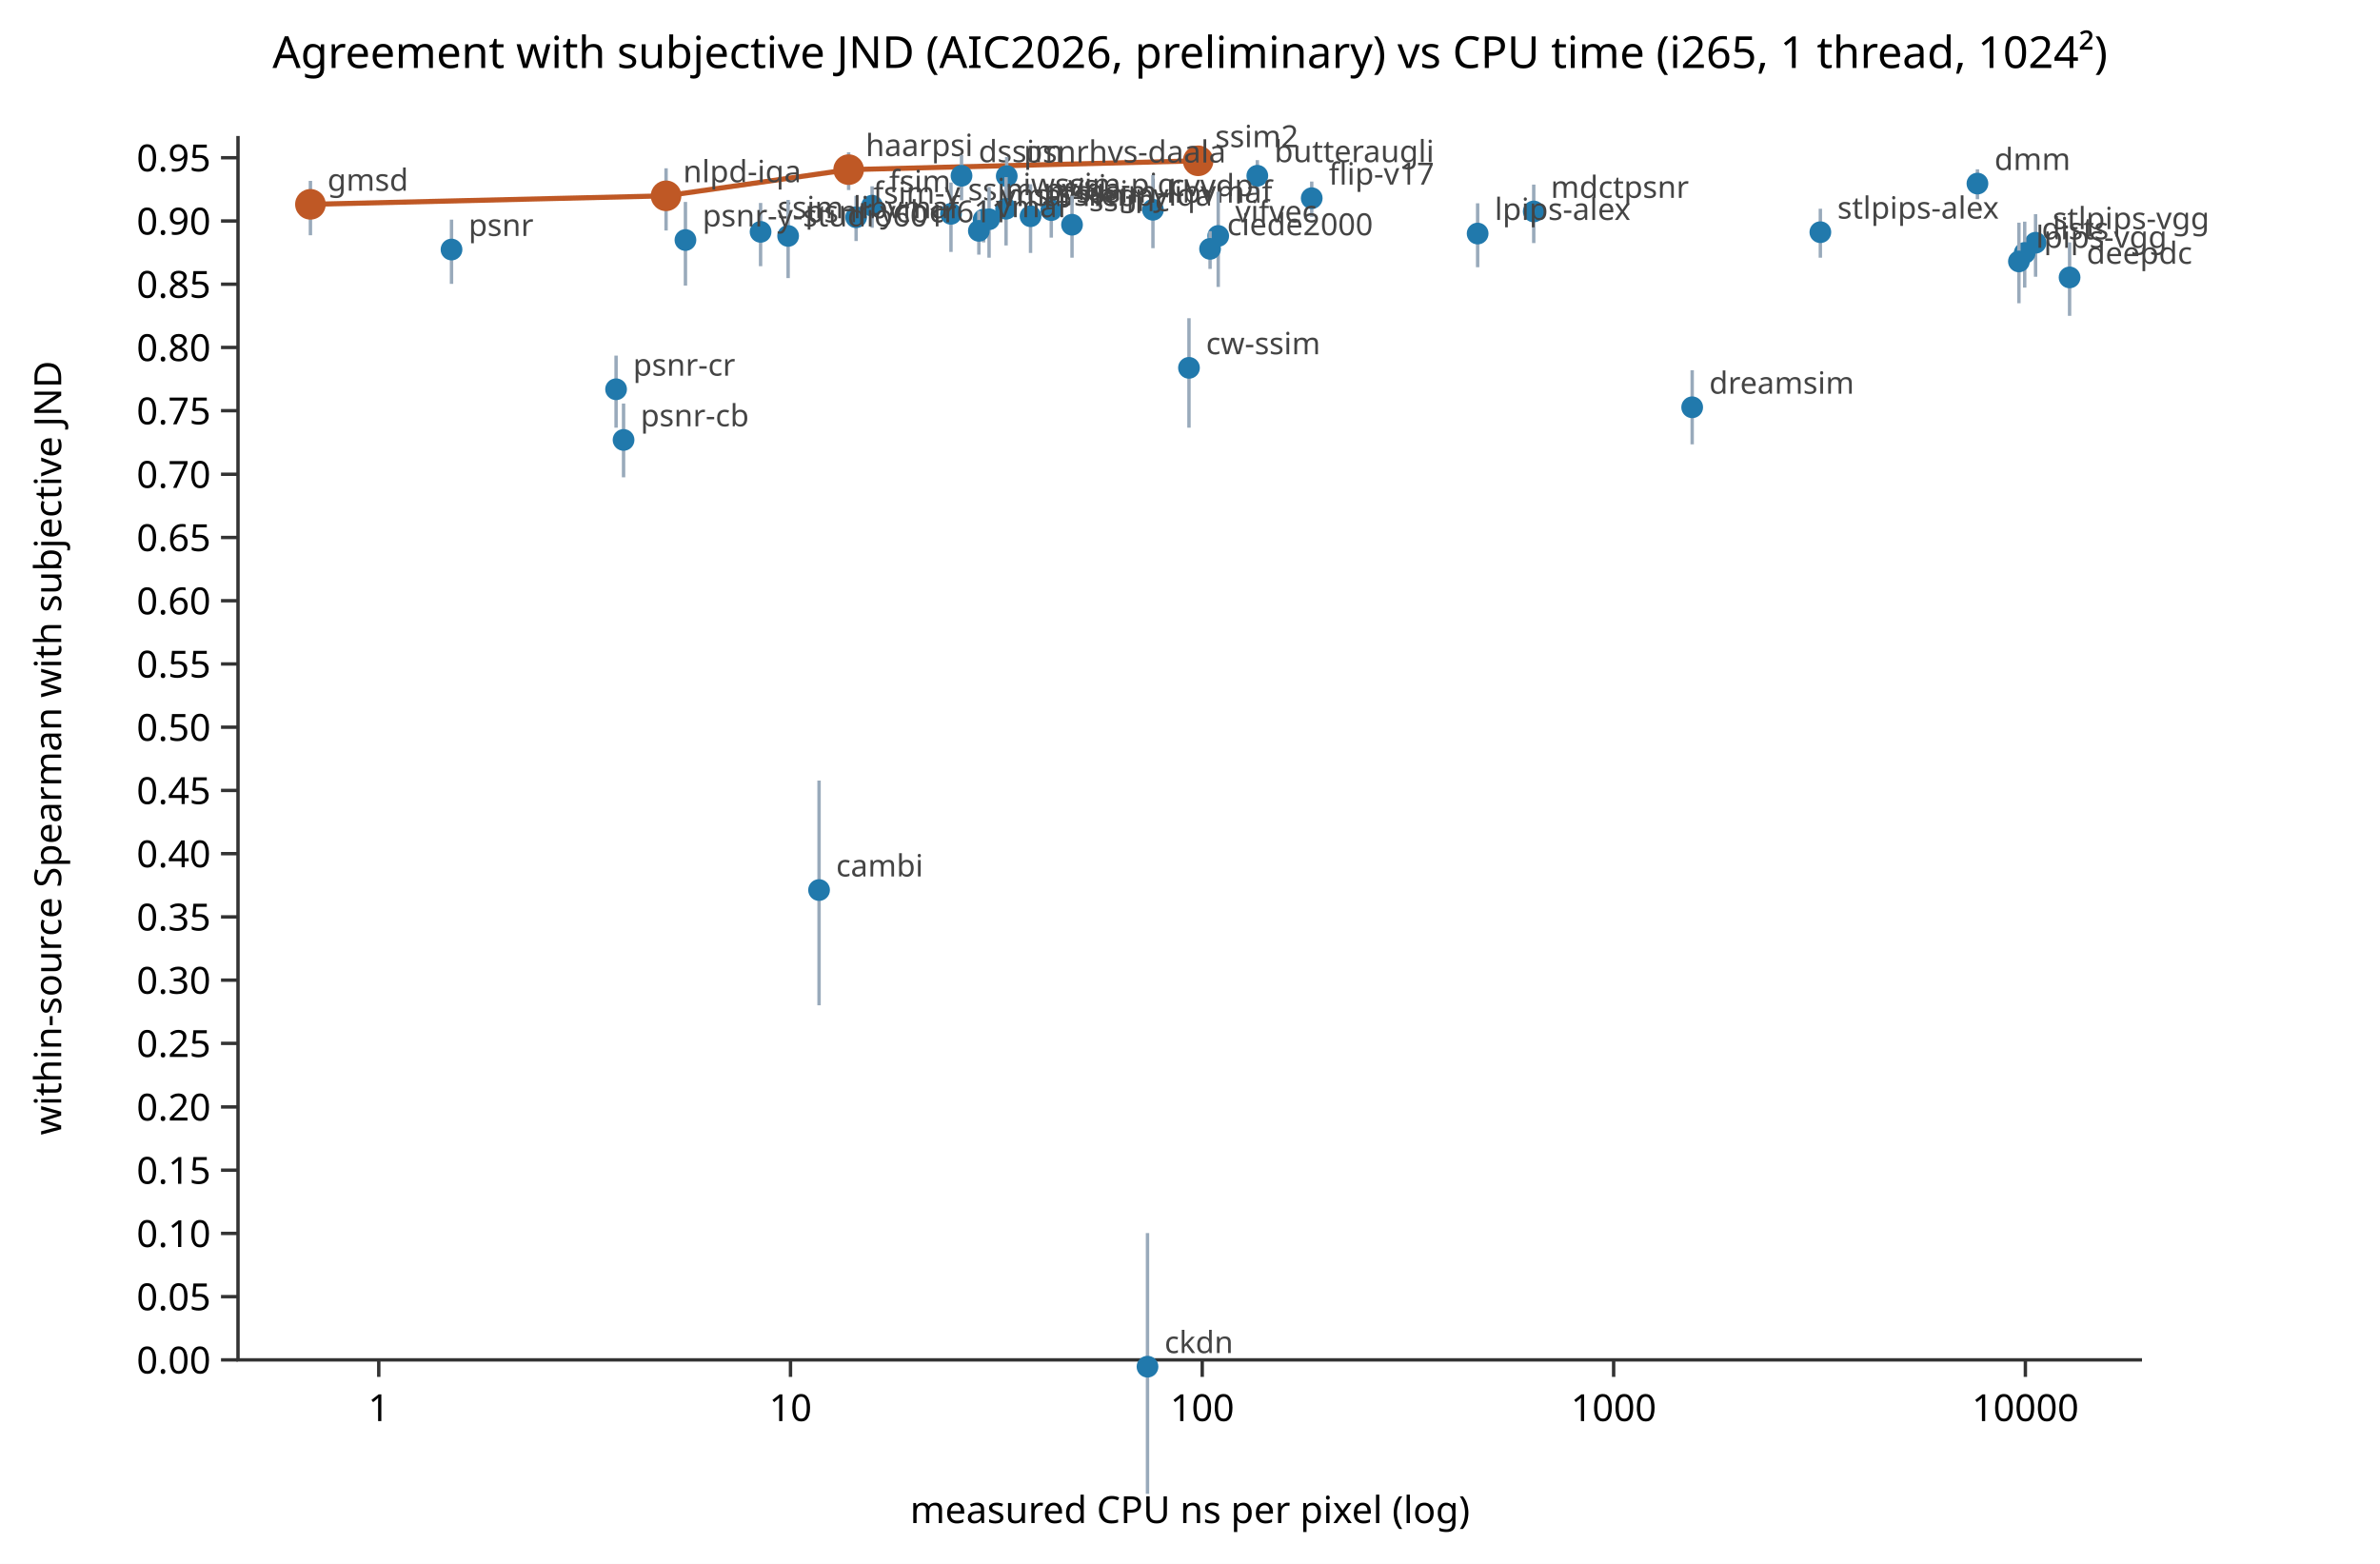
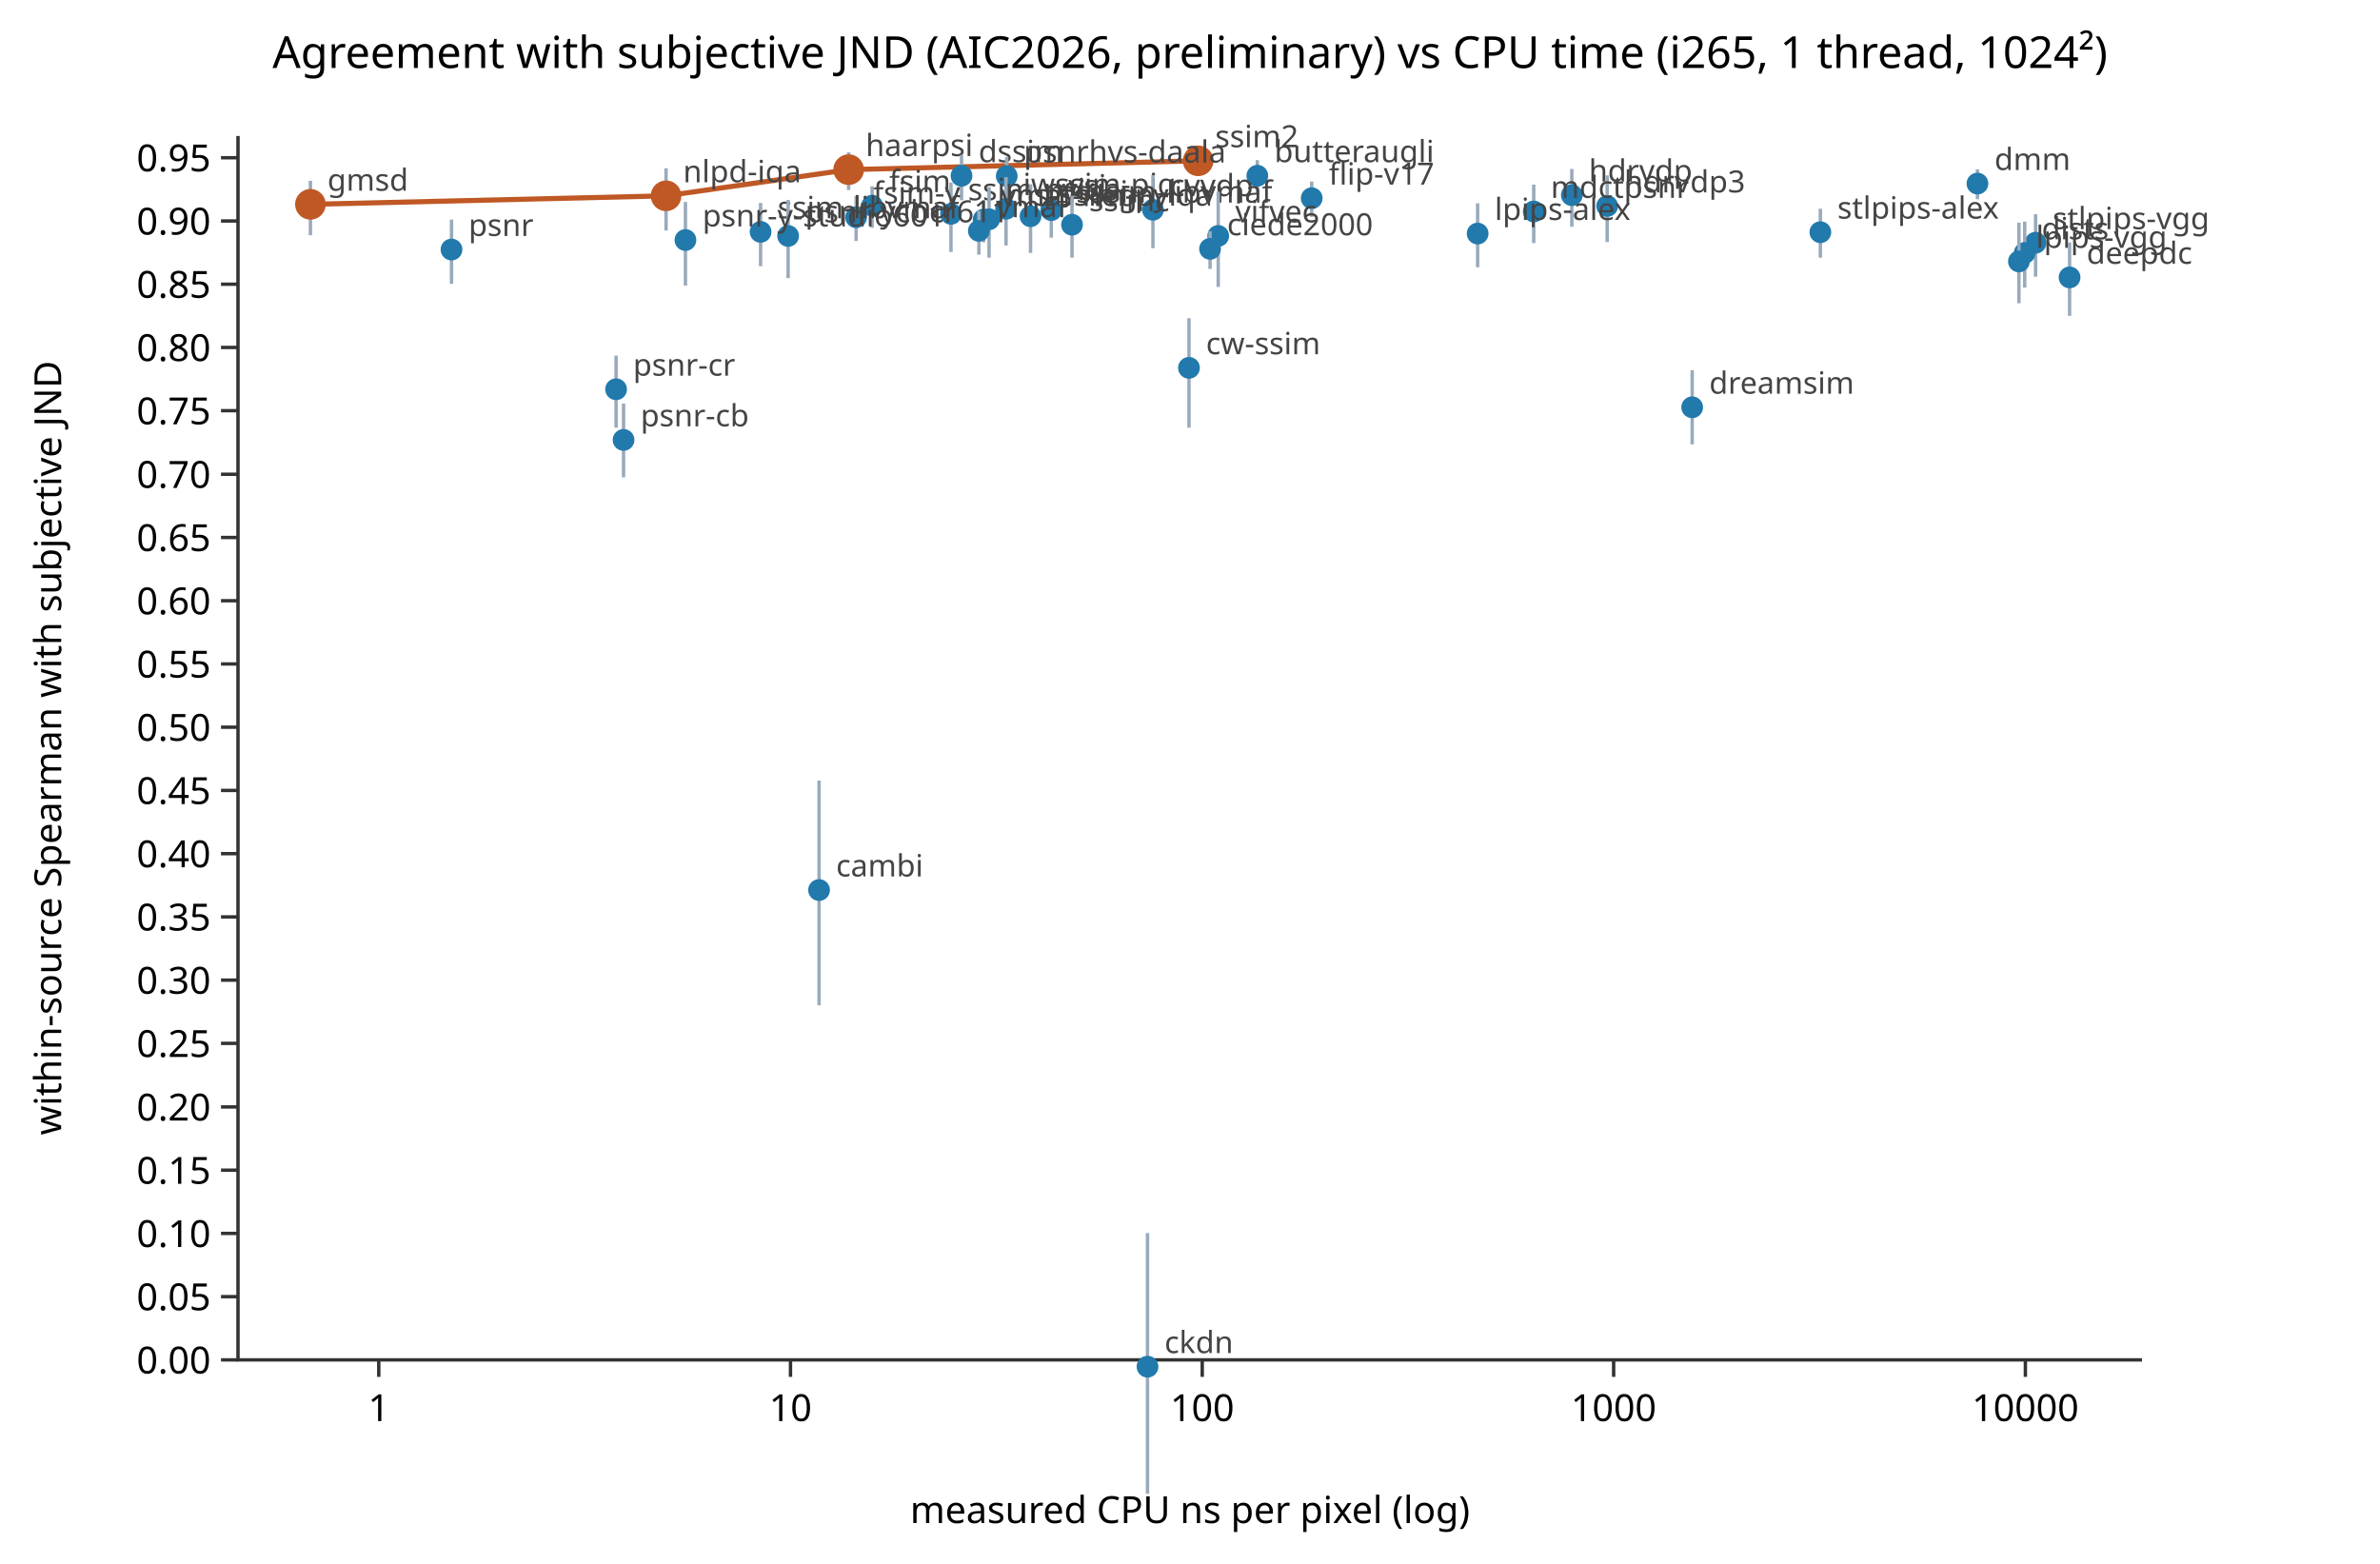
<svg xmlns="http://www.w3.org/2000/svg" viewBox="0 0 700 460" font-family="sans-serif" font-size="11">
  <rect width="700" height="460" fill="white" />
  <text x="350" y="20" text-anchor="middle" font-size="13">Agreement with subjective JND (AIC2026, preliminary) vs CPU time (i265, 1 thread, 1024²)</text>
  <path d="M70 40V400H630" fill="none" stroke="#333" />
  <path d="M111.4 400v5" stroke="#333" />
  <text x="111.4" y="418" text-anchor="middle">1</text>
  <path d="M232.5 400v5" stroke="#333" />
  <text x="232.5" y="418" text-anchor="middle">10</text>
  <path d="M353.6 400v5" stroke="#333" />
  <text x="353.6" y="418" text-anchor="middle">100</text>
  <path d="M474.6 400v5" stroke="#333" />
  <text x="474.6" y="418" text-anchor="middle">1000</text>
  <path d="M595.7 400v5" stroke="#333" />
  <text x="595.7" y="418" text-anchor="middle">10000</text>
  <path d="M65 400.0h5" stroke="#333" />
  <text x="62" y="404.0" text-anchor="end">0.00</text>
  <path d="M65 381.4h5" stroke="#333" />
  <text x="62" y="385.4" text-anchor="end">0.05</text>
  <path d="M65 362.8h5" stroke="#333" />
  <text x="62" y="366.8" text-anchor="end">0.10</text>
  <path d="M65 344.2h5" stroke="#333" />
  <text x="62" y="348.2" text-anchor="end">0.15</text>
  <path d="M65 325.6h5" stroke="#333" />
  <text x="62" y="329.6" text-anchor="end">0.20</text>
  <path d="M65 306.9h5" stroke="#333" />
  <text x="62" y="310.9" text-anchor="end">0.25</text>
  <path d="M65 288.3h5" stroke="#333" />
  <text x="62" y="292.3" text-anchor="end">0.30</text>
  <path d="M65 269.7h5" stroke="#333" />
  <text x="62" y="273.7" text-anchor="end">0.35</text>
  <path d="M65 251.1h5" stroke="#333" />
  <text x="62" y="255.1" text-anchor="end">0.40</text>
  <path d="M65 232.5h5" stroke="#333" />
  <text x="62" y="236.5" text-anchor="end">0.45</text>
  <path d="M65 213.9h5" stroke="#333" />
  <text x="62" y="217.9" text-anchor="end">0.50</text>
  <path d="M65 195.3h5" stroke="#333" />
  <text x="62" y="199.3" text-anchor="end">0.55</text>
  <path d="M65 176.7h5" stroke="#333" />
  <text x="62" y="180.7" text-anchor="end">0.60</text>
  <path d="M65 158.1h5" stroke="#333" />
  <text x="62" y="162.1" text-anchor="end">0.65</text>
  <path d="M65 139.5h5" stroke="#333" />
  <text x="62" y="143.5" text-anchor="end">0.70</text>
  <path d="M65 120.8h5" stroke="#333" />
  <text x="62" y="124.8" text-anchor="end">0.75</text>
  <path d="M65 102.2h5" stroke="#333" />
  <text x="62" y="106.2" text-anchor="end">0.80</text>
  <path d="M65 83.6h5" stroke="#333" />
  <text x="62" y="87.6" text-anchor="end">0.85</text>
  <path d="M65 65.0h5" stroke="#333" />
  <text x="62" y="69.0" text-anchor="end">0.90</text>
  <path d="M65 46.4h5" stroke="#333" />
  <text x="62" y="50.4" text-anchor="end">0.95</text>
  <path d="M91.3 60.1L195.9 57.6L249.6 49.9L352.4 47.3" fill="none" stroke="#bf5825" stroke-width="1.5" />
  <path d="M352.4 51.4V43.7" stroke="#9ab" />
  <circle cx="352.4" cy="47.3" r="4.5" fill="#bf5825" />
  <text x="357.4" y="43.3" font-size="9" fill="#444">ssim2</text>
  <path d="M249.6 55.9V44.8" stroke="#9ab" />
  <circle cx="249.6" cy="49.9" r="4.5" fill="#bf5825" />
  <text x="254.6" y="45.9" font-size="9" fill="#444">haarpsi</text>
  <path d="M369.8 57.2V47.1" stroke="#9ab" />
  <circle cx="369.8" cy="51.7" r="3.2" fill="#2179ac" />
  <text x="374.8" y="47.7" font-size="9" fill="#444">butteraugli</text>
  <path d="M282.8 58.9V45.6" stroke="#9ab" />
  <circle cx="282.8" cy="51.7" r="3.2" fill="#2179ac" />
  <text x="287.8" y="47.7" font-size="9" fill="#444">dssim</text>
  <path d="M296.1 58.2V46.2" stroke="#9ab" />
  <circle cx="296.1" cy="51.8" r="3.2" fill="#2179ac" />
  <text x="301.1" y="47.8" font-size="9" fill="#444">psnrhvs-daala</text>
  <path d="M581.6 58.6V49.8" stroke="#9ab" />
  <circle cx="581.6" cy="54.0" r="3.2" fill="#2179ac" />
  <text x="586.6" y="50.0" font-size="9" fill="#444">dmm</text>
+   <path d="M462.3 66.7V49.7" stroke="#9ab" />
+   <circle cx="462.3" cy="57.4" r="3.2" fill="#2179ac" />
+   <text x="467.3" y="53.4" font-size="9" fill="#444">hdrvdp</text>
  <path d="M195.9 67.8V49.5" stroke="#9ab" />
  <circle cx="195.9" cy="57.6" r="4.5" fill="#bf5825" />
  <text x="200.9" y="53.6" font-size="9" fill="#444">nlpd-iqa</text>
  <path d="M385.8 63.8V53.4" stroke="#9ab" />
  <circle cx="385.8" cy="58.3" r="3.2" fill="#2179ac" />
  <text x="390.8" y="54.3" font-size="9" fill="#444">flip-v17</text>
  <path d="M91.3 69.2V53.2" stroke="#9ab" />
  <circle cx="91.3" cy="60.1" r="4.5" fill="#bf5825" />
  <text x="96.3" y="56.1" font-size="9" fill="#444">gmsd</text>
  <path d="M256.5 67.0V54.8" stroke="#9ab" />
  <circle cx="256.5" cy="60.5" r="3.2" fill="#2179ac" />
  <text x="261.5" y="56.5" font-size="9" fill="#444">fsim</text>
+   <path d="M472.7 71.2V51.6" stroke="#9ab" />
+   <circle cx="472.7" cy="60.6" r="3.2" fill="#2179ac" />
+   <text x="477.7" y="56.6" font-size="9" fill="#444">hdrvdp3</text>
  <path d="M295.9 72.2V52.1" stroke="#9ab" />
  <circle cx="295.9" cy="61.4" r="3.2" fill="#2179ac" />
  <text x="300.9" y="57.4" font-size="9" fill="#444">iwssim-piq</text>
  <path d="M339.1 73.0V51.5" stroke="#9ab" />
  <circle cx="339.1" cy="61.7" r="3.2" fill="#2179ac" />
  <text x="344.1" y="57.7" font-size="9" fill="#444">cvvdp</text>
  <path d="M309.2 69.9V55.2" stroke="#9ab" />
  <circle cx="309.2" cy="61.8" r="3.2" fill="#2179ac" />
  <text x="314.2" y="57.8" font-size="9" fill="#444">vsi</text>
  <path d="M451.1 71.5V54.3" stroke="#9ab" />
  <circle cx="451.1" cy="62.2" r="3.2" fill="#2179ac" />
  <text x="456.1" y="58.2" font-size="9" fill="#444">mdctpsnr</text>
  <path d="M279.7 74.1V53.7" stroke="#9ab" />
  <circle cx="279.7" cy="62.9" r="3.2" fill="#2179ac" />
  <text x="284.7" y="58.9" font-size="9" fill="#444">ssim-pyiqa</text>
  <path d="M303.1 74.4V54.2" stroke="#9ab" />
  <circle cx="303.1" cy="63.6" r="3.2" fill="#2179ac" />
  <text x="308.1" y="59.6" font-size="9" fill="#444">msssim-libvmaf</text>
  <path d="M251.8 70.9V57.6" stroke="#9ab" />
  <circle cx="251.8" cy="63.9" r="3.2" fill="#2179ac" />
  <text x="256.8" y="59.9" font-size="9" fill="#444">fsim-y</text>
  <path d="M290.9 75.8V55.0" stroke="#9ab" />
  <circle cx="290.9" cy="64.5" r="3.2" fill="#2179ac" />
  <text x="295.9" y="60.5" font-size="9" fill="#444">ms-ssim-pyiqa</text>
  <path d="M289.3 71.3V58.9" stroke="#9ab" />
  <circle cx="289.3" cy="64.6" r="3.2" fill="#2179ac" />
  <text x="294.3" y="60.6" font-size="9" fill="#444">vmaf-neg</text>
  <path d="M315.3 75.8V57.6" stroke="#9ab" />
  <circle cx="315.3" cy="66.1" r="3.2" fill="#2179ac" />
  <text x="320.3" y="62.1" font-size="9" fill="#444">ssimc</text>
  <path d="M287.9 74.9V62.0" stroke="#9ab" />
  <circle cx="287.9" cy="67.9" r="3.2" fill="#2179ac" />
  <text x="292.9" y="63.9" font-size="9" fill="#444">vmaf</text>
  <path d="M223.7 78.3V59.7" stroke="#9ab" />
  <circle cx="223.7" cy="68.2" r="3.2" fill="#2179ac" />
  <text x="228.7" y="64.2" font-size="9" fill="#444">ssim-libvmaf</text>
  <path d="M535.4 75.8V61.4" stroke="#9ab" />
  <circle cx="535.4" cy="68.3" r="3.2" fill="#2179ac" />
  <text x="540.4" y="64.3" font-size="9" fill="#444">stlpips-alex</text>
  <path d="M434.6 78.6V59.8" stroke="#9ab" />
  <circle cx="434.6" cy="68.7" r="3.2" fill="#2179ac" />
  <text x="439.6" y="64.7" font-size="9" fill="#444">lpips-alex</text>
  <path d="M231.8 81.8V58.8" stroke="#9ab" />
  <circle cx="231.8" cy="69.4" r="3.2" fill="#2179ac" />
  <text x="236.8" y="65.4" font-size="9" fill="#444">psnr-ycbcr611</text>
  <path d="M358.3 84.4V56.4" stroke="#9ab" />
  <circle cx="358.3" cy="69.4" r="3.2" fill="#2179ac" />
  <text x="363.3" y="65.4" font-size="9" fill="#444">vifvec</text>
  <path d="M201.6 84.0V59.4" stroke="#9ab" />
  <circle cx="201.6" cy="70.6" r="3.2" fill="#2179ac" />
  <text x="206.6" y="66.6" font-size="9" fill="#444">psnr-y-studio601</text>
  <path d="M598.7 81.4V63.0" stroke="#9ab" />
  <circle cx="598.7" cy="71.4" r="3.2" fill="#2179ac" />
  <text x="603.7" y="67.4" font-size="9" fill="#444">stlpips-vgg</text>
  <path d="M355.9 79.1V68.0" stroke="#9ab" />
  <circle cx="355.9" cy="73.2" r="3.2" fill="#2179ac" />
  <text x="360.9" y="69.2" font-size="9" fill="#444">ciede2000</text>
  <path d="M132.8 83.5V64.6" stroke="#9ab" />
  <circle cx="132.8" cy="73.4" r="3.2" fill="#2179ac" />
  <text x="137.8" y="69.4" font-size="9" fill="#444">psnr</text>
  <path d="M595.5 84.6V65.2" stroke="#9ab" />
  <circle cx="595.5" cy="74.4" r="3.2" fill="#2179ac" />
  <text x="600.5" y="70.4" font-size="9" fill="#444">dists</text>
  <path d="M593.8 89.2V65.5" stroke="#9ab" />
  <circle cx="593.8" cy="76.9" r="3.2" fill="#2179ac" />
  <text x="598.8" y="72.9" font-size="9" fill="#444">lpips-vgg</text>
  <path d="M608.7 92.9V71.3" stroke="#9ab" />
  <circle cx="608.7" cy="81.6" r="3.2" fill="#2179ac" />
  <text x="613.7" y="77.6" font-size="9" fill="#444">deepdc</text>
  <path d="M349.7 125.8V93.6" stroke="#9ab" />
  <circle cx="349.7" cy="108.2" r="3.2" fill="#2179ac" />
  <text x="354.7" y="104.2" font-size="9" fill="#444">cw-ssim</text>
  <path d="M181.2 125.8V104.6" stroke="#9ab" />
  <circle cx="181.2" cy="114.5" r="3.2" fill="#2179ac" />
  <text x="186.2" y="110.5" font-size="9" fill="#444">psnr-cr</text>
  <path d="M497.7 130.7V108.9" stroke="#9ab" />
  <circle cx="497.7" cy="119.8" r="3.2" fill="#2179ac" />
  <text x="502.7" y="115.8" font-size="9" fill="#444">dreamsim</text>
  <path d="M183.4 140.4V118.7" stroke="#9ab" />
  <circle cx="183.4" cy="129.4" r="3.2" fill="#2179ac" />
  <text x="188.4" y="125.4" font-size="9" fill="#444">psnr-cb</text>
  <path d="M240.9 295.7V229.6" stroke="#9ab" />
  <circle cx="240.9" cy="261.8" r="3.2" fill="#2179ac" />
  <text x="245.9" y="257.8" font-size="9" fill="#444">cambi</text>
  <path d="M337.5 439.4V362.7" stroke="#9ab" />
  <circle cx="337.5" cy="402.0" r="3.2" fill="#2179ac" />
  <text x="342.5" y="398.0" font-size="9" fill="#444">ckdn</text>
  <text x="350" y="448" text-anchor="middle">measured CPU ns per pixel (log)</text>
  <text x="18" y="220" text-anchor="middle" transform="rotate(-90 18 220)">within-source Spearman with subjective JND</text>
</svg>
